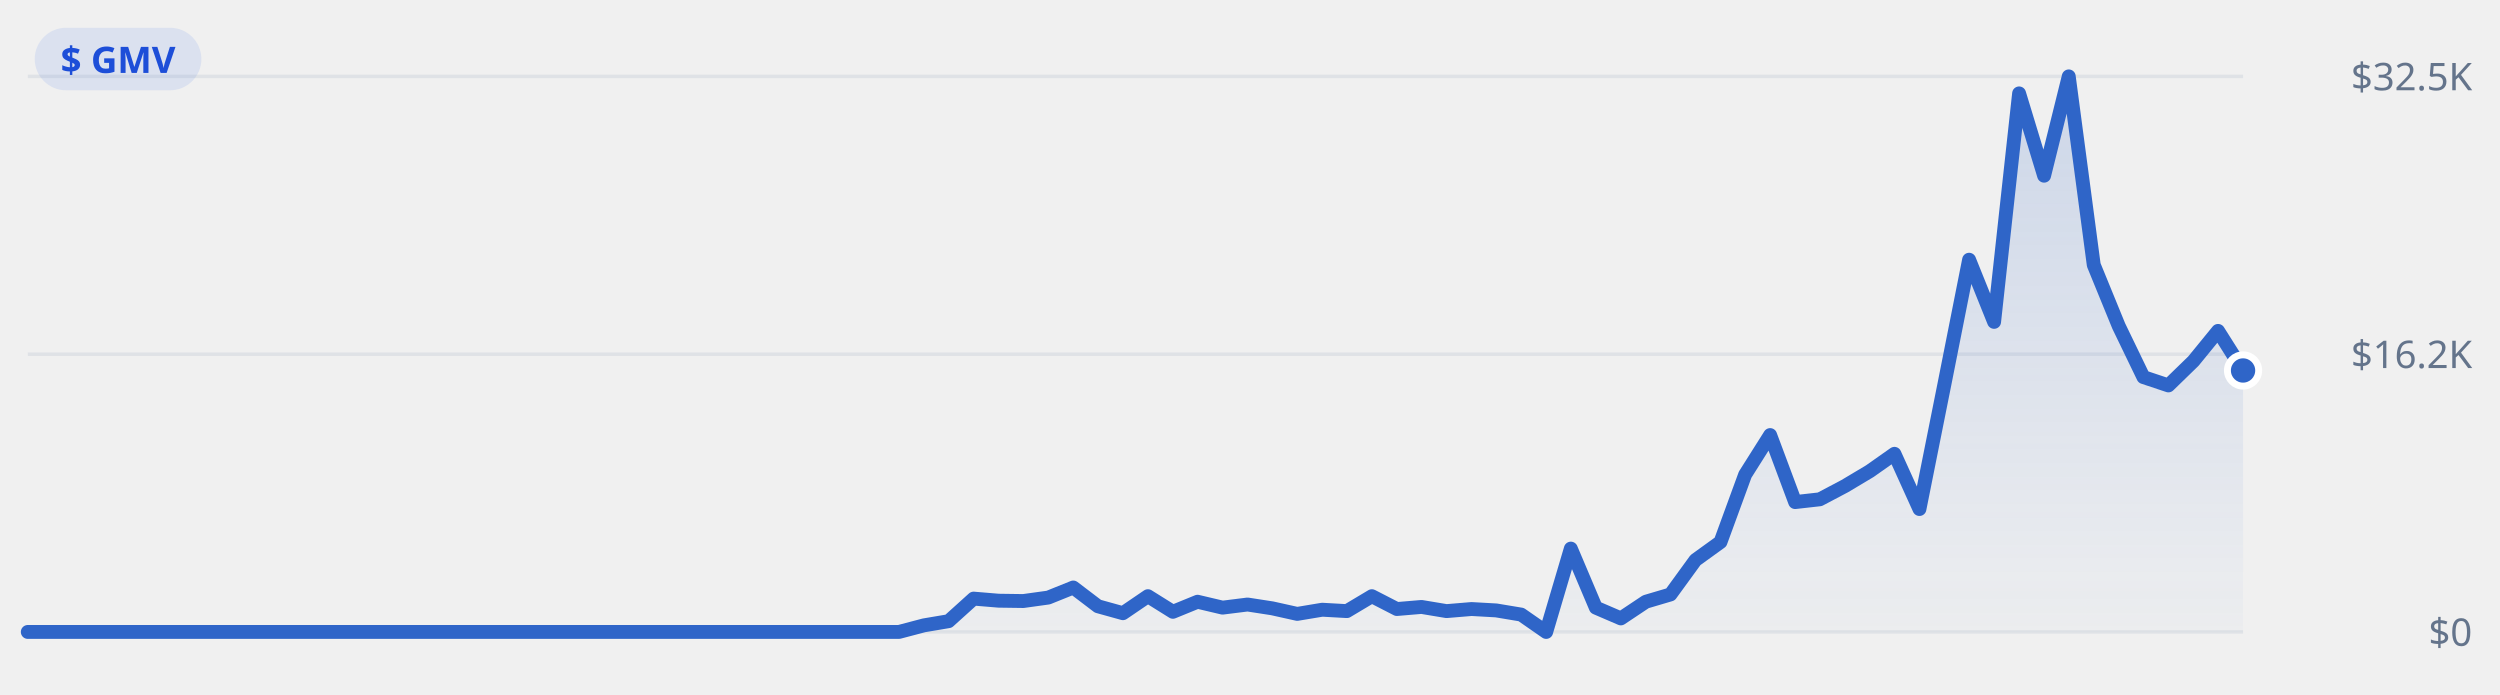
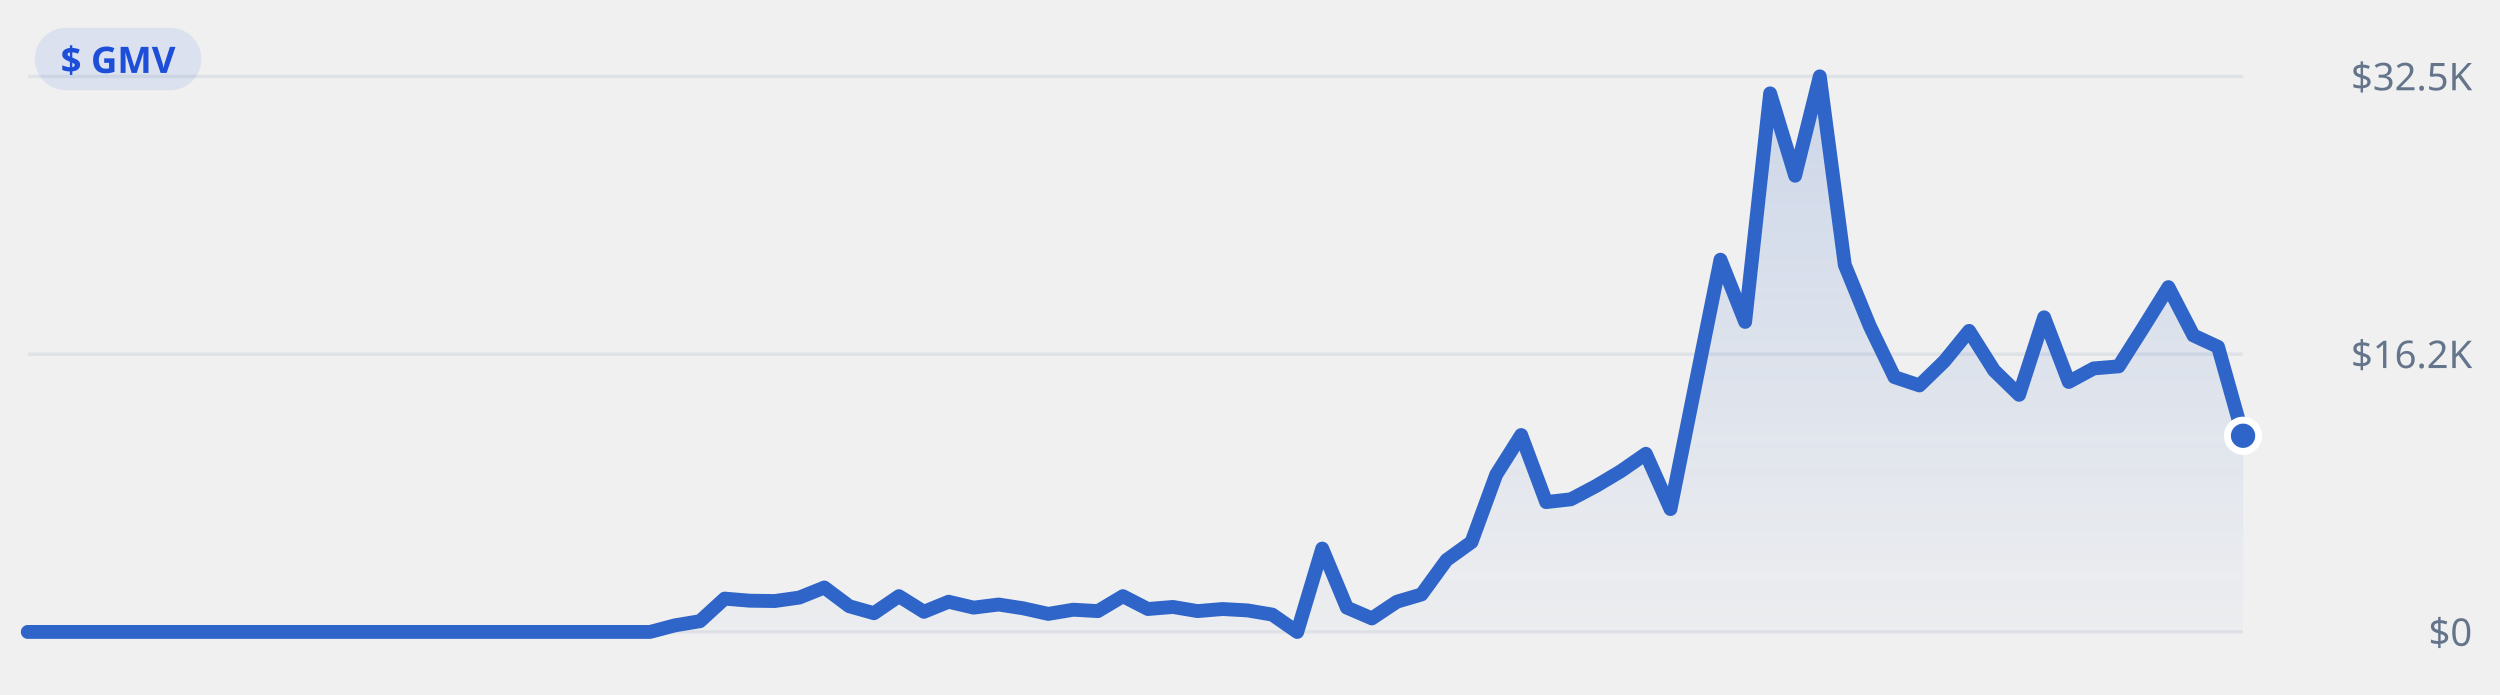
<svg xmlns="http://www.w3.org/2000/svg" viewBox="0 0 720 200">
  <defs>
    <linearGradient id="g" x1="0" y1="0" x2="0" y2="1">
      <stop offset="0%" stop-color="#2f65c8" stop-opacity="0.18" />
      <stop offset="100%" stop-color="#2f65c8" stop-opacity="0.02" />
    </linearGradient>
  </defs>
  <rect x="10" y="8" width="48" height="18" rx="9" fill="rgba(37,99,235,0.10)" />
  <text x="34" y="21" text-anchor="middle" font-family="system-ui,sans-serif" font-size="10.5" font-weight="700" fill="#1d4ed8">$ GMV</text>
  <line x1="8" y1="22.0" x2="646" y2="22.0" stroke="rgba(148,163,184,0.18)" stroke-width="1" />
  <text x="712" y="26.0" text-anchor="end" font-family="system-ui,sans-serif" font-size="11" fill="#64748b">$32.5K</text>
  <line x1="8" y1="102.0" x2="646" y2="102.0" stroke="rgba(148,163,184,0.18)" stroke-width="1" />
  <text x="712" y="106.0" text-anchor="end" font-family="system-ui,sans-serif" font-size="11" fill="#64748b">$16.2K</text>
  <line x1="8" y1="182.0" x2="646" y2="182.0" stroke="rgba(148,163,184,0.18)" stroke-width="1" />
  <text x="712" y="186.0" text-anchor="end" font-family="system-ui,sans-serif" font-size="11" fill="#64748b">$0</text>
-   <polygon points="8,182 8.0,182.0 15.2,182.0 22.3,182.0 29.5,182.0 36.7,182.0 43.8,182.0 51.0,182.0 58.2,182.0 65.3,182.0 72.5,182.0 79.7,182.0 86.9,182.0 94.0,182.0 101.2,182.0 108.4,182.0 115.5,182.0 122.7,182.0 129.9,182.0 137.0,182.0 144.2,182.0 151.4,182.0 158.5,182.0 165.7,182.0 172.9,182.0 180.0,182.0 187.2,182.0 194.4,182.0 201.6,182.0 208.7,182.0 215.9,182.0 223.1,182.0 230.2,182.0 237.4,182.0 244.6,182.0 251.7,182.0 258.9,182.0 266.1,180.1 273.2,178.9 280.4,172.4 287.6,173.0 294.7,173.1 301.9,172.1 309.1,169.2 316.2,174.6 323.4,176.6 330.6,171.7 337.8,176.2 344.9,173.3 352.1,175.0 359.3,174.1 366.4,175.2 373.6,176.8 380.8,175.6 387.9,176.0 395.1,171.7 402.3,175.4 409.4,174.8 416.6,176.0 423.8,175.4 430.9,175.8 438.1,177.0 445.3,182.0 452.4,158.0 459.6,175.0 466.8,178.1 474.0,173.3 481.1,171.2 488.3,161.3 495.5,156.1 502.6,136.7 509.8,125.3 517.0,144.6 524.1,143.8 531.3,140.0 538.5,135.7 545.6,130.7 552.8,146.6 560.0,110.6 567.1,74.8 574.3,92.7 581.5,26.9 588.7,50.6 595.8,22.0 603.0,76.3 610.2,93.9 617.3,108.6 624.5,111.0 631.7,104.0 638.8,95.3 646.0,106.7 646,182" fill="url(#g)" />
-   <polyline points="8.0,182.0 15.2,182.0 22.3,182.0 29.5,182.0 36.7,182.0 43.8,182.0 51.0,182.0 58.2,182.0 65.3,182.0 72.5,182.0 79.7,182.0 86.9,182.0 94.0,182.0 101.2,182.0 108.4,182.0 115.5,182.0 122.7,182.0 129.9,182.0 137.0,182.0 144.2,182.0 151.4,182.0 158.5,182.0 165.7,182.0 172.9,182.0 180.0,182.0 187.2,182.0 194.4,182.0 201.6,182.0 208.7,182.0 215.9,182.0 223.1,182.0 230.2,182.0 237.4,182.0 244.6,182.0 251.7,182.0 258.9,182.0 266.1,180.1 273.2,178.9 280.4,172.4 287.6,173.0 294.7,173.1 301.9,172.1 309.1,169.2 316.2,174.6 323.4,176.6 330.6,171.7 337.8,176.2 344.9,173.3 352.1,175.0 359.3,174.1 366.4,175.2 373.6,176.8 380.8,175.6 387.9,176.0 395.1,171.7 402.3,175.4 409.4,174.8 416.6,176.0 423.8,175.4 430.9,175.8 438.1,177.0 445.3,182.0 452.4,158.0 459.6,175.0 466.8,178.1 474.0,173.3 481.1,171.2 488.3,161.3 495.5,156.1 502.6,136.7 509.8,125.3 517.0,144.6 524.1,143.8 531.3,140.0 538.5,135.7 545.6,130.7 552.8,146.6 560.0,110.6 567.1,74.8 574.3,92.7 581.5,26.9 588.7,50.6 595.8,22.0 603.0,76.3 610.2,93.9 617.3,108.6 624.5,111.0 631.7,104.0 638.8,95.3 646.0,106.7" fill="none" stroke="#2f65c8" stroke-width="4" stroke-linecap="round" stroke-linejoin="round" />
-   <circle cx="646.0" cy="106.7" r="4.5" fill="#2f65c8" stroke="#ffffff" stroke-width="2" />
+   <polygon points="8,182 8.0,182.0 15.2,182.0 22.3,182.0 29.5,182.0 36.7,182.0 43.8,182.0 51.0,182.0 58.2,182.0 65.3,182.0 72.5,182.0 79.7,182.0 86.9,182.0 94.0,182.0 101.2,182.0 108.4,182.0 115.5,182.0 122.7,182.0 129.9,182.0 137.0,182.0 144.2,182.0 151.4,182.0 158.5,182.0 165.7,182.0 172.9,182.0 180.0,182.0 187.2,182.0 194.4,180.1 201.6,178.9 208.7,172.4 215.9,173.0 223.1,173.1 230.2,172.1 237.4,169.2 244.6,174.6 251.7,176.6 258.9,171.7 266.1,176.2 273.2,173.3 280.4,175.0 287.6,174.1 294.7,175.2 301.9,176.8 309.1,175.6 316.2,176.0 323.4,171.7 330.6,175.4 337.8,174.8 344.9,176.0 352.1,175.4 359.3,175.8 366.4,177.0 373.6,182.0 380.8,158.0 387.9,175.0 395.1,178.1 402.3,173.3 409.4,171.2 416.6,161.3 423.8,156.1 430.9,136.7 438.1,125.3 445.3,144.6 452.4,143.8 459.6,140.0 466.8,135.7 474.0,130.7 481.1,146.6 488.3,110.6 495.5,74.8 502.6,92.7 509.8,26.9 517.0,50.6 524.1,22.0 531.3,76.3 538.5,93.9 545.6,108.6 552.8,111.0 560.0,104.0 567.1,95.3 574.3,106.7 581.5,113.7 588.7,91.4 595.8,110.0 603.0,106.1 610.2,105.5 617.3,94.3 624.5,82.7 631.7,96.6 638.8,99.9 646.0,125.5 646,182" fill="url(#g)" />
+   <polyline points="8.0,182.0 15.2,182.0 22.3,182.0 29.5,182.0 36.7,182.0 43.8,182.0 51.0,182.0 58.2,182.0 65.3,182.0 72.5,182.0 79.7,182.0 86.9,182.0 94.0,182.0 101.2,182.0 108.4,182.0 115.5,182.0 122.7,182.0 129.9,182.0 137.0,182.0 144.2,182.0 151.4,182.0 158.5,182.0 165.7,182.0 172.9,182.0 180.0,182.0 187.2,182.0 194.4,180.1 201.6,178.9 208.7,172.4 215.9,173.0 223.1,173.1 230.2,172.1 237.4,169.2 244.6,174.6 251.7,176.6 258.9,171.7 266.1,176.2 273.2,173.3 280.4,175.0 287.6,174.1 294.7,175.2 301.9,176.8 309.1,175.6 316.2,176.0 323.4,171.7 330.6,175.4 337.8,174.8 344.9,176.0 352.1,175.4 359.3,175.8 366.4,177.0 373.6,182.0 380.8,158.0 387.9,175.0 395.1,178.1 402.3,173.3 409.4,171.2 416.6,161.3 423.8,156.1 430.9,136.7 438.1,125.3 445.3,144.6 452.4,143.8 459.6,140.0 466.8,135.7 474.0,130.7 481.1,146.6 488.3,110.6 495.5,74.8 502.6,92.7 509.8,26.9 517.0,50.6 524.1,22.0 531.3,76.3 538.5,93.9 545.6,108.6 552.8,111.0 560.0,104.0 567.1,95.3 574.3,106.7 581.5,113.7 588.7,91.4 595.8,110.0 603.0,106.1 610.2,105.5 617.3,94.3 624.5,82.7 631.7,96.6 638.8,99.9 646.0,125.5" fill="none" stroke="#2f65c8" stroke-width="4" stroke-linecap="round" stroke-linejoin="round" />
+   <circle cx="646.0" cy="125.5" r="4.5" fill="#2f65c8" stroke="#ffffff" stroke-width="2" />
</svg>
